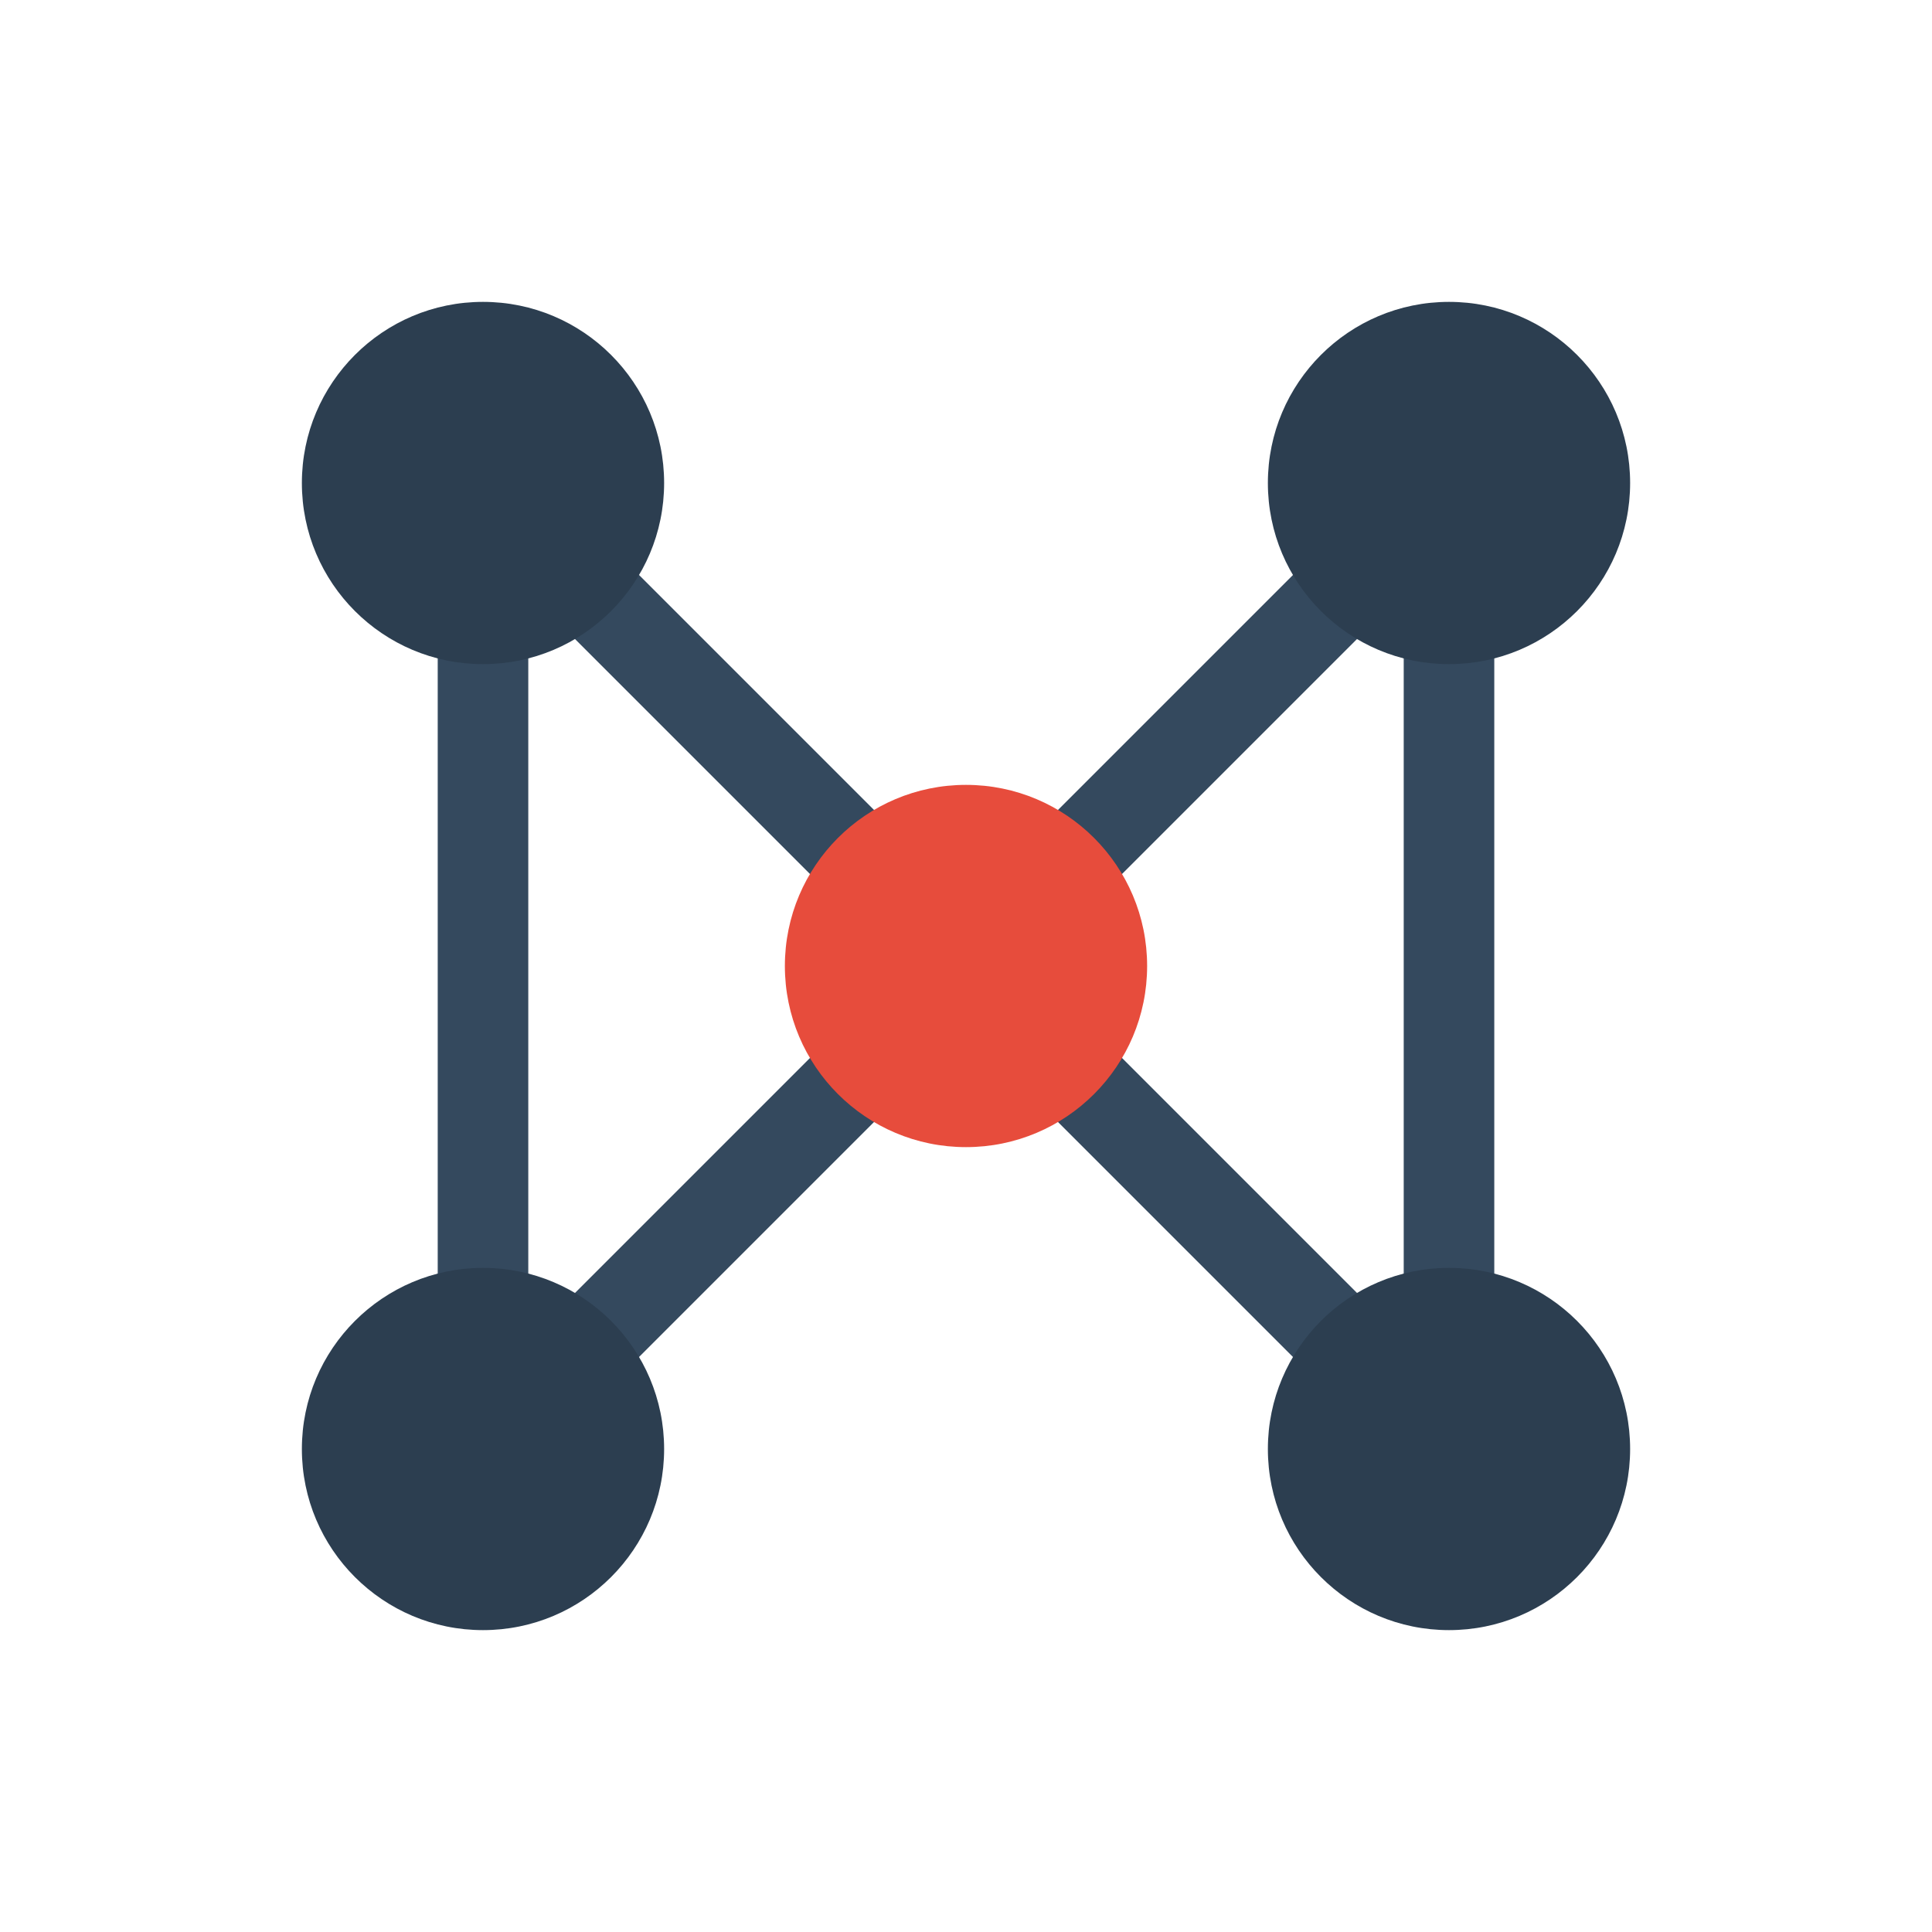
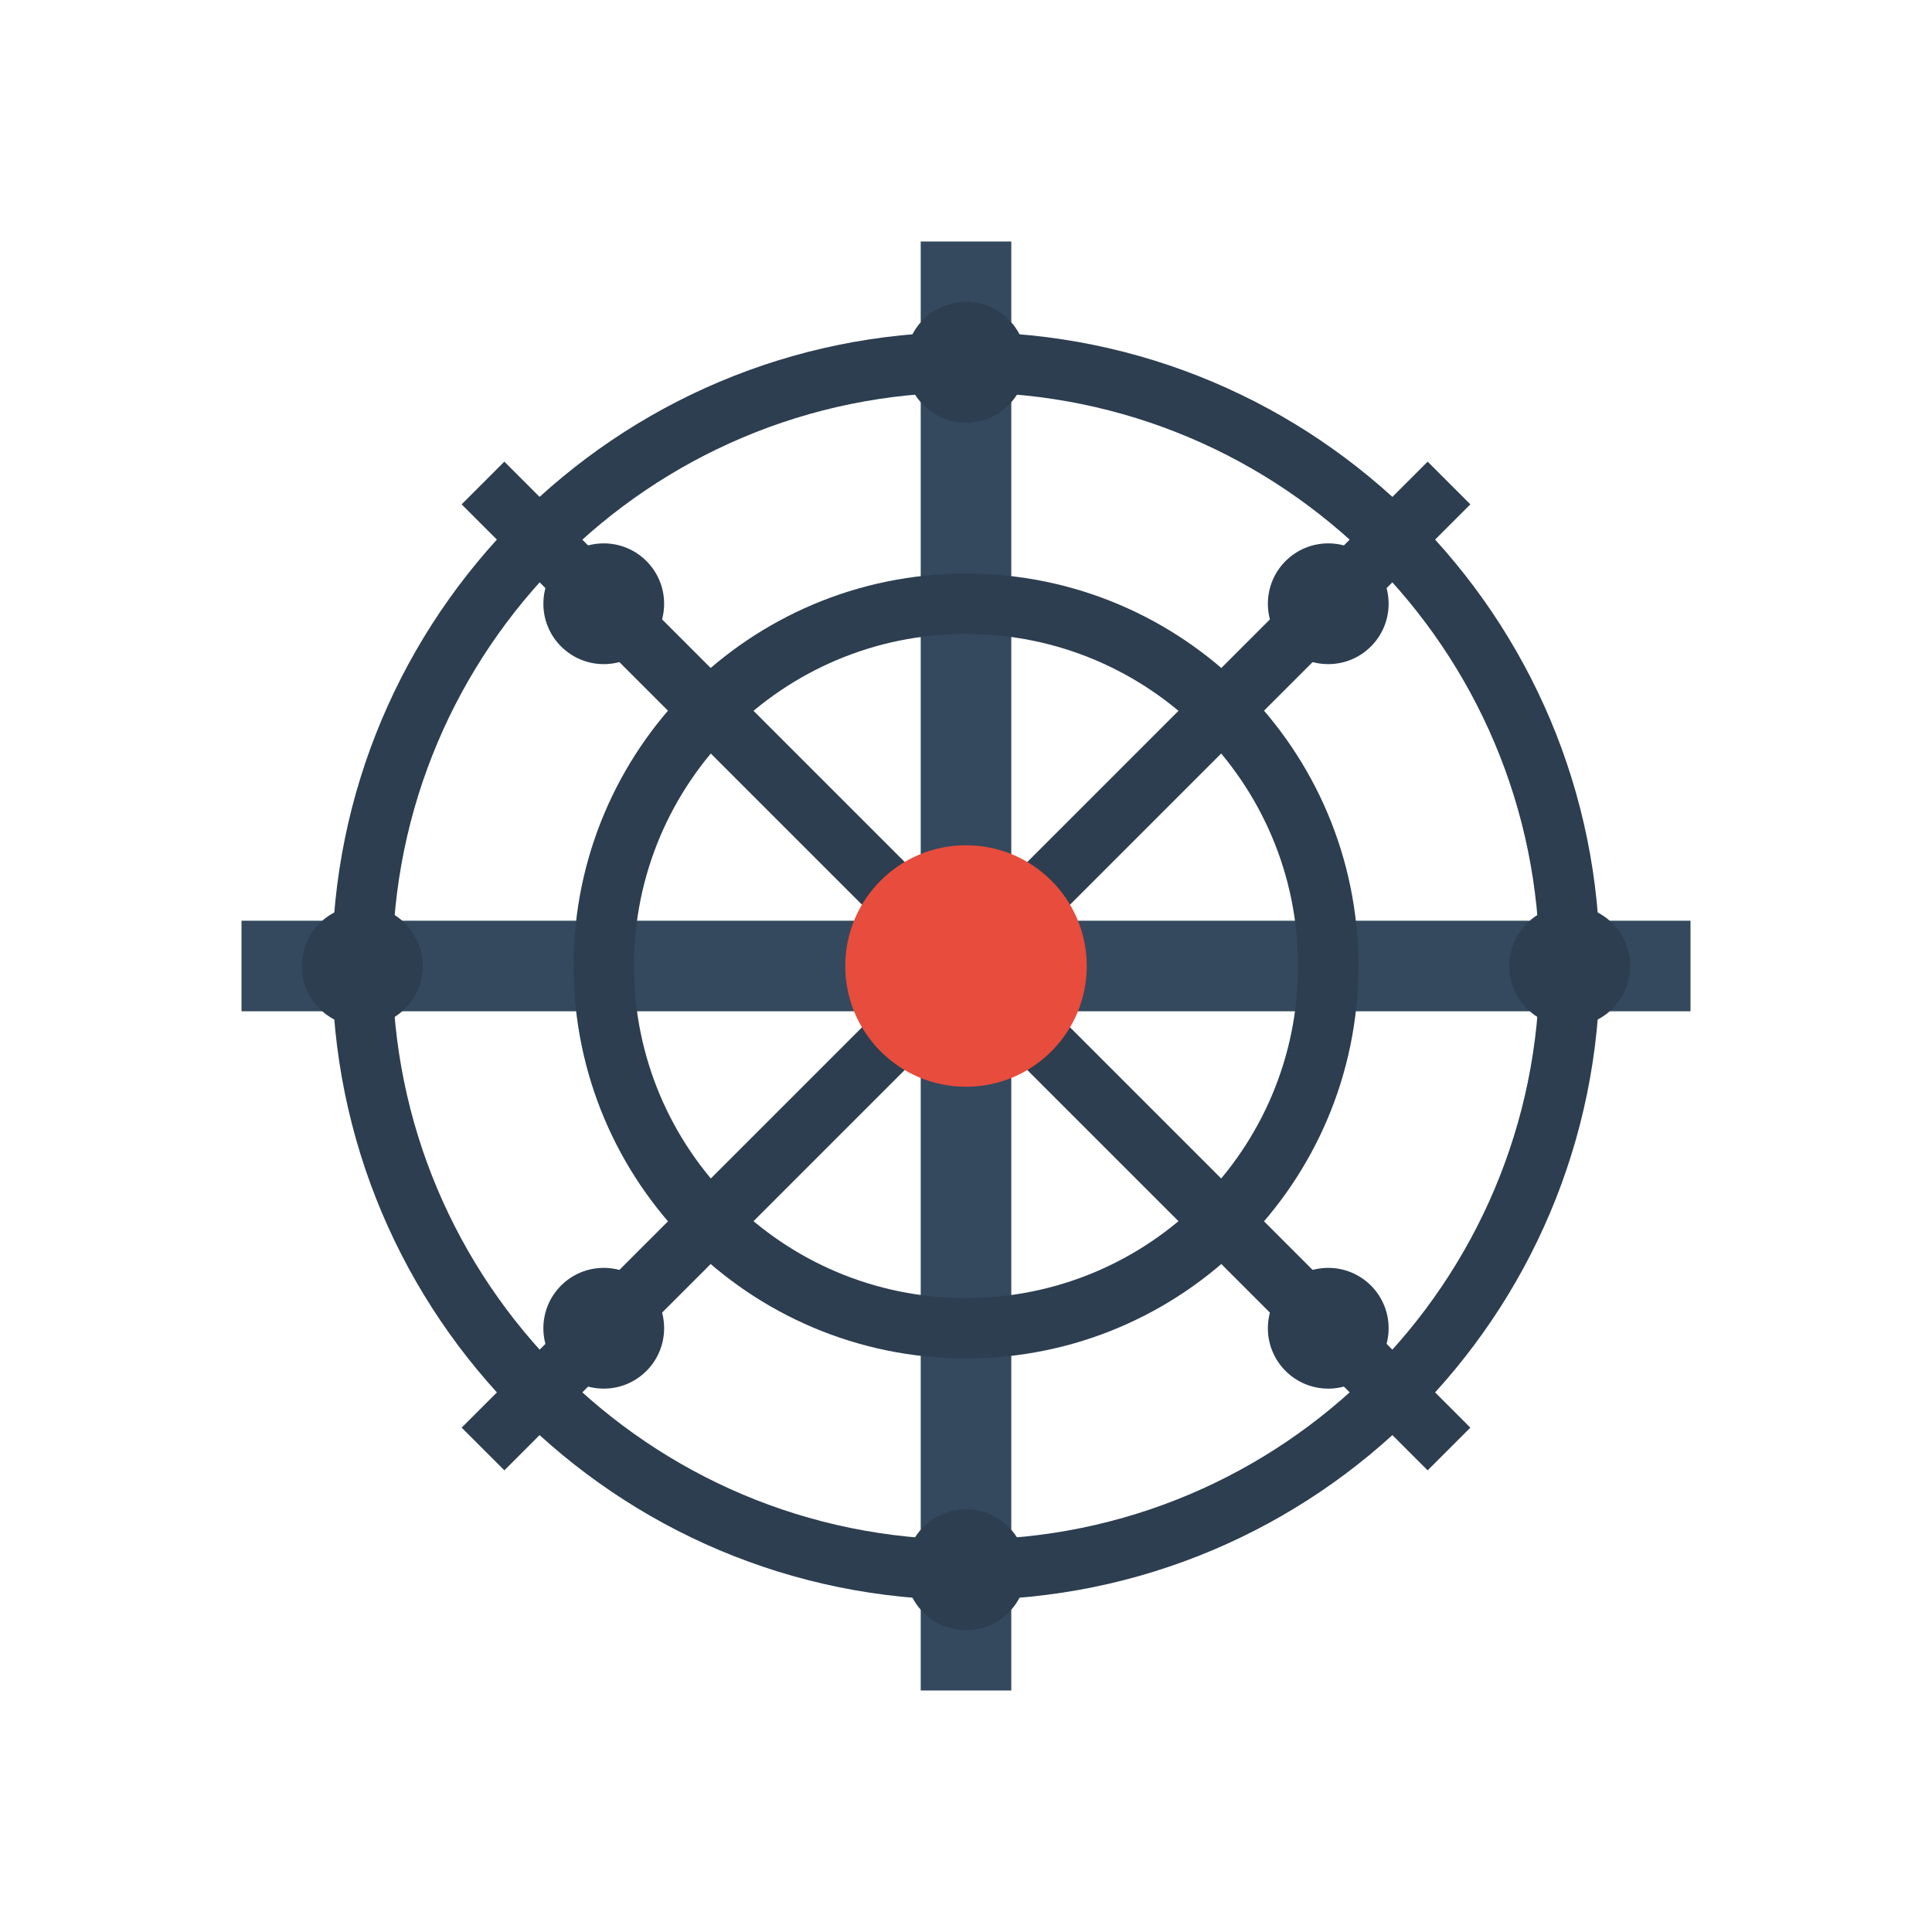
<svg xmlns="http://www.w3.org/2000/svg" viewBox="0 0 32 32" width="32" height="32">
  <defs>
    <style>
+       .web-line { stroke: #2c3e50; stroke-width: 1; fill: none; }
+       .web-thick { stroke: #34495e; stroke-width: 1.5; fill: none; }
+       .center { fill: #e74c3c; }
      .node { fill: #2c3e50; }
-       .connection { stroke: #34495e; stroke-width: 1.5; fill: none; }
-       .highlight { fill: #e74c3c; }
    </style>
  </defs>
-   <line class="connection" x1="8" y1="8" x2="16" y2="16" />
-   <line class="connection" x1="16" y1="16" x2="24" y2="8" />
-   <line class="connection" x1="16" y1="16" x2="24" y2="24" />
-   <line class="connection" x1="8" y1="24" x2="16" y2="16" />
-   <line class="connection" x1="8" y1="8" x2="8" y2="24" />
-   <line class="connection" x1="24" y1="8" x2="24" y2="24" />
-   <circle class="node" cx="8" cy="8" r="3" />
-   <circle class="node" cx="24" cy="8" r="3" />
-   <circle class="node" cx="8" cy="24" r="3" />
-   <circle class="node" cx="24" cy="24" r="3" />
-   <circle class="highlight" cx="16" cy="16" r="3" />
+   <line class="web-thick" x1="16" y1="16" x2="16" y2="4" />
+   <line class="web-thick" x1="16" y1="16" x2="28" y2="16" />
+   <line class="web-thick" x1="16" y1="16" x2="16" y2="28" />
+   <line class="web-thick" x1="16" y1="16" x2="4" y2="16" />
+   <line class="web-line" x1="16" y1="16" x2="24" y2="8" />
+   <line class="web-line" x1="16" y1="16" x2="24" y2="24" />
+   <line class="web-line" x1="16" y1="16" x2="8" y2="24" />
+   <line class="web-line" x1="16" y1="16" x2="8" y2="8" />
+   <circle class="web-line" cx="16" cy="16" r="6" />
+   <circle class="web-line" cx="16" cy="16" r="10" />
+   <circle class="node" cx="16" cy="6" r="1" />
+   <circle class="node" cx="26" cy="16" r="1" />
+   <circle class="node" cx="16" cy="26" r="1" />
+   <circle class="node" cx="6" cy="16" r="1" />
+   <circle class="node" cx="22" cy="10" r="1" />
+   <circle class="node" cx="22" cy="22" r="1" />
+   <circle class="node" cx="10" cy="22" r="1" />
+   <circle class="node" cx="10" cy="10" r="1" />
+   <circle class="center" cx="16" cy="16" r="2" />
</svg>
